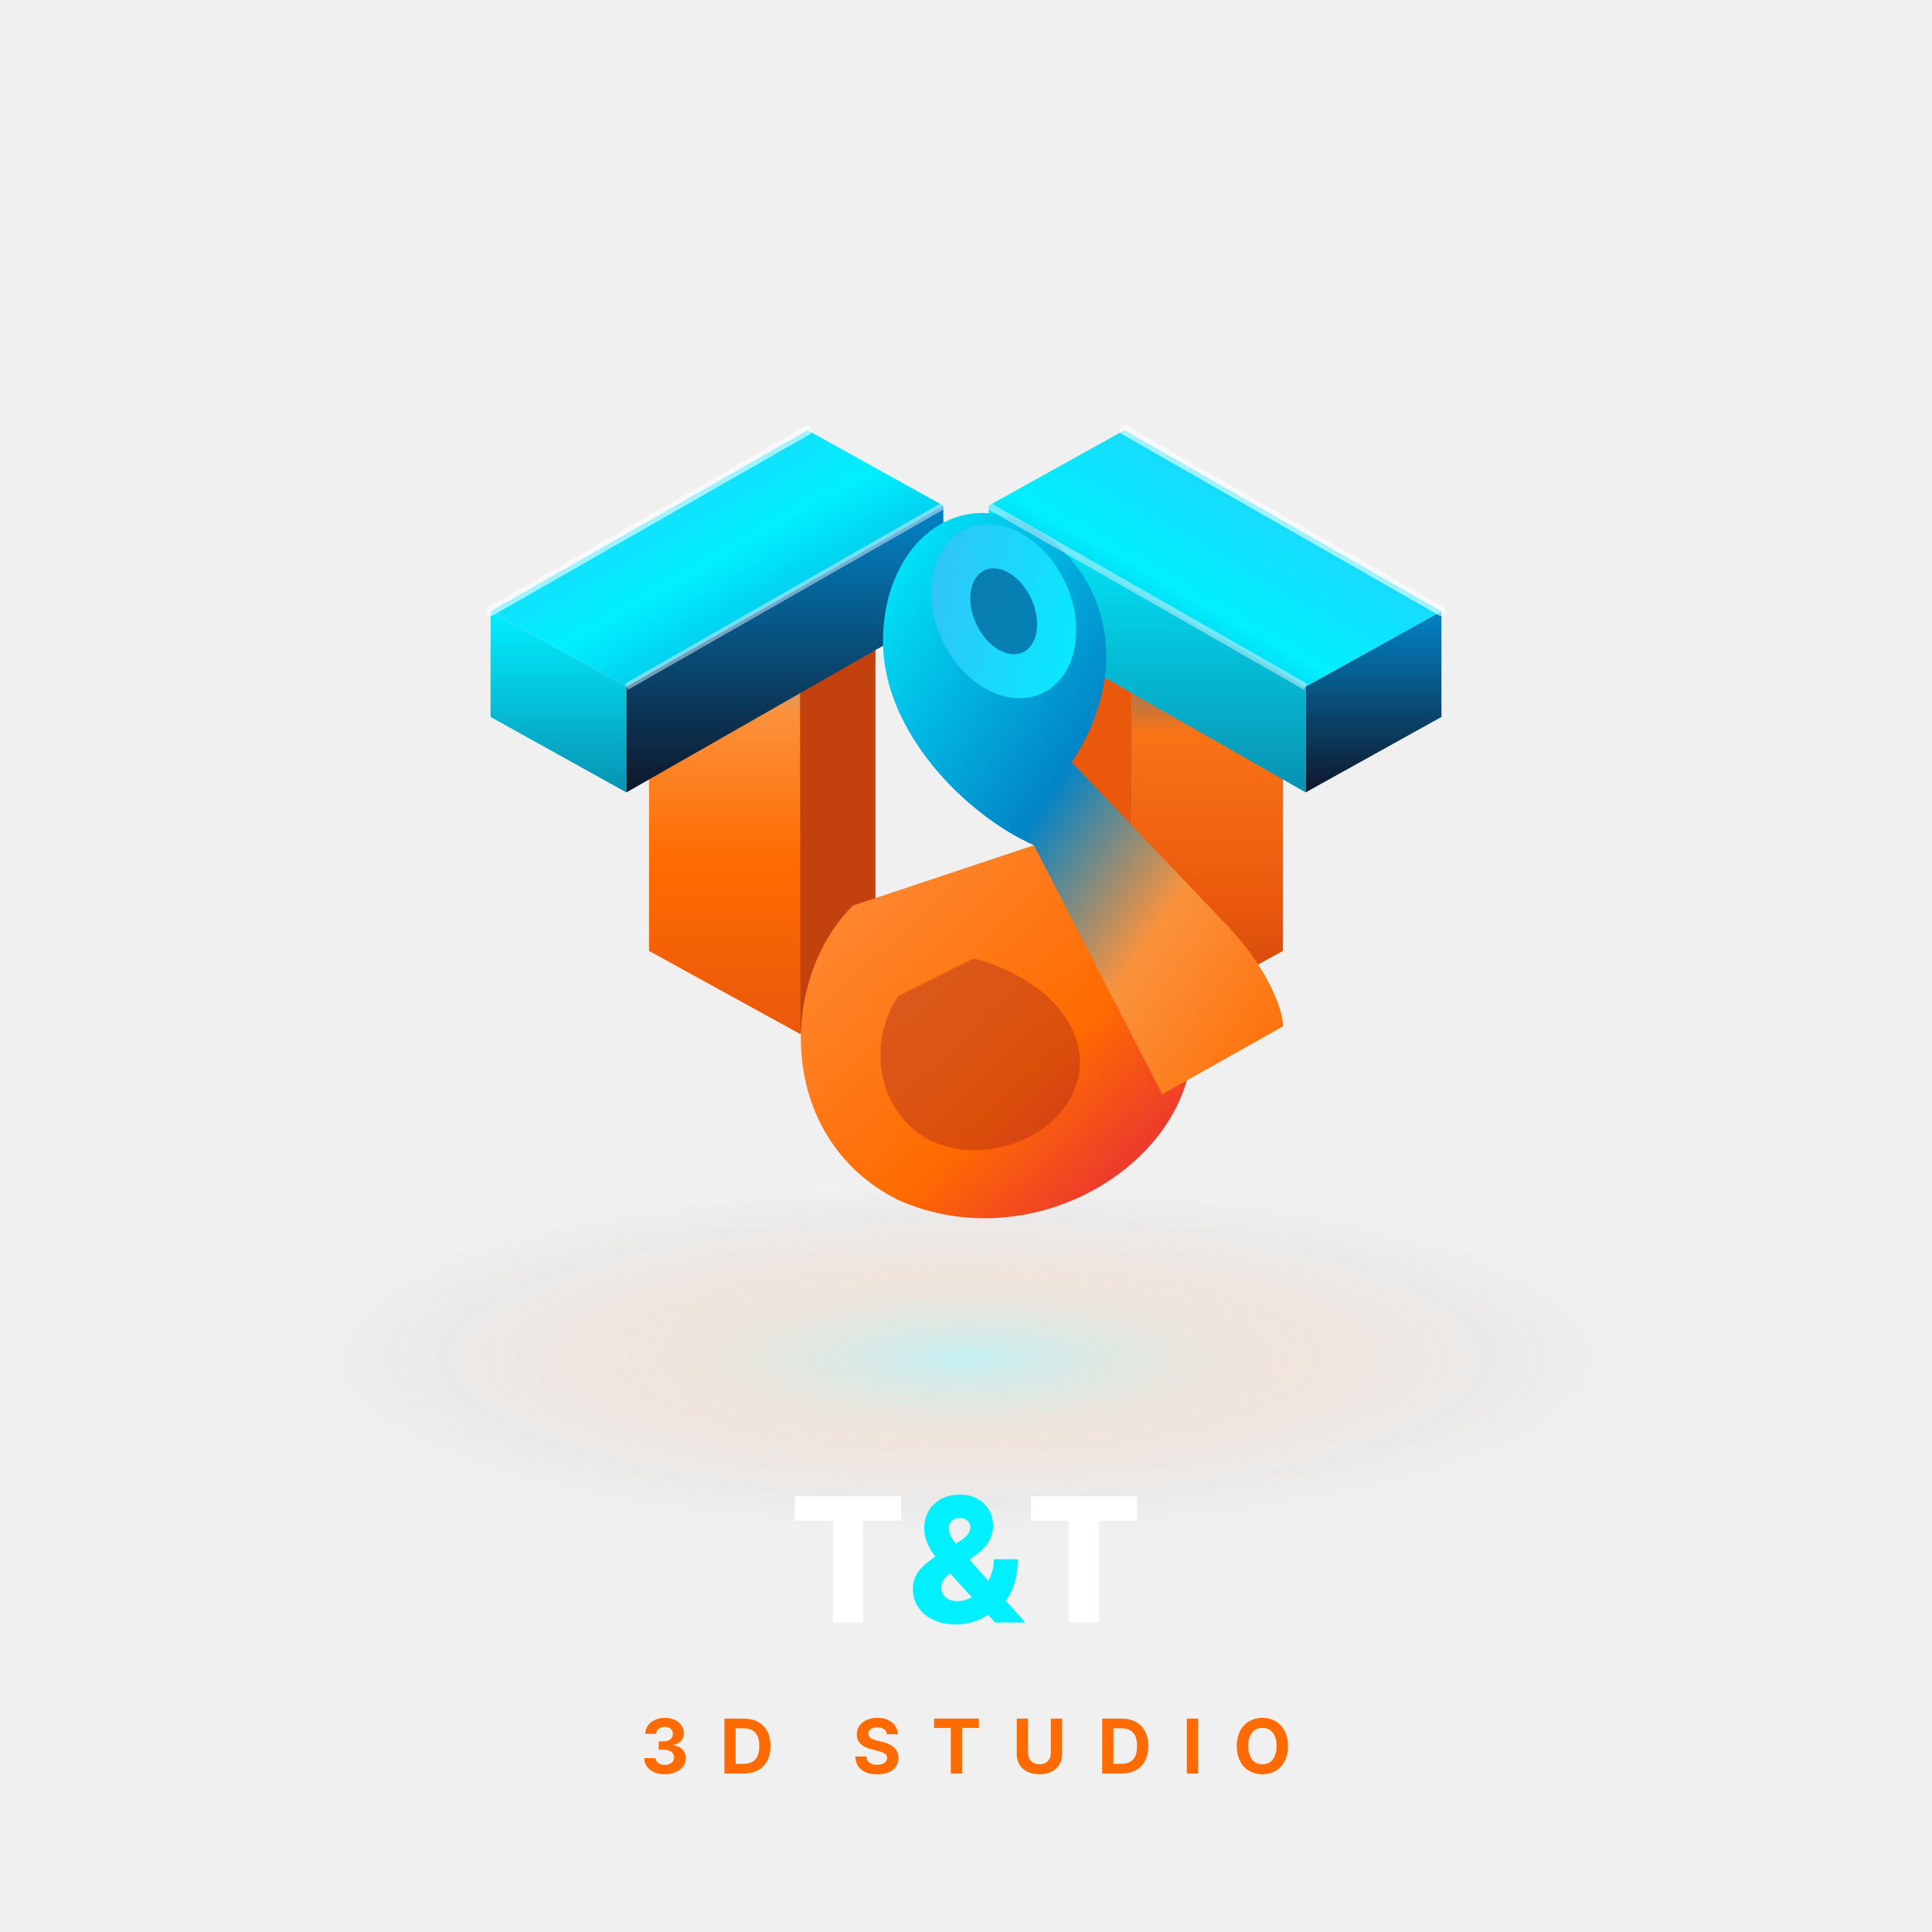
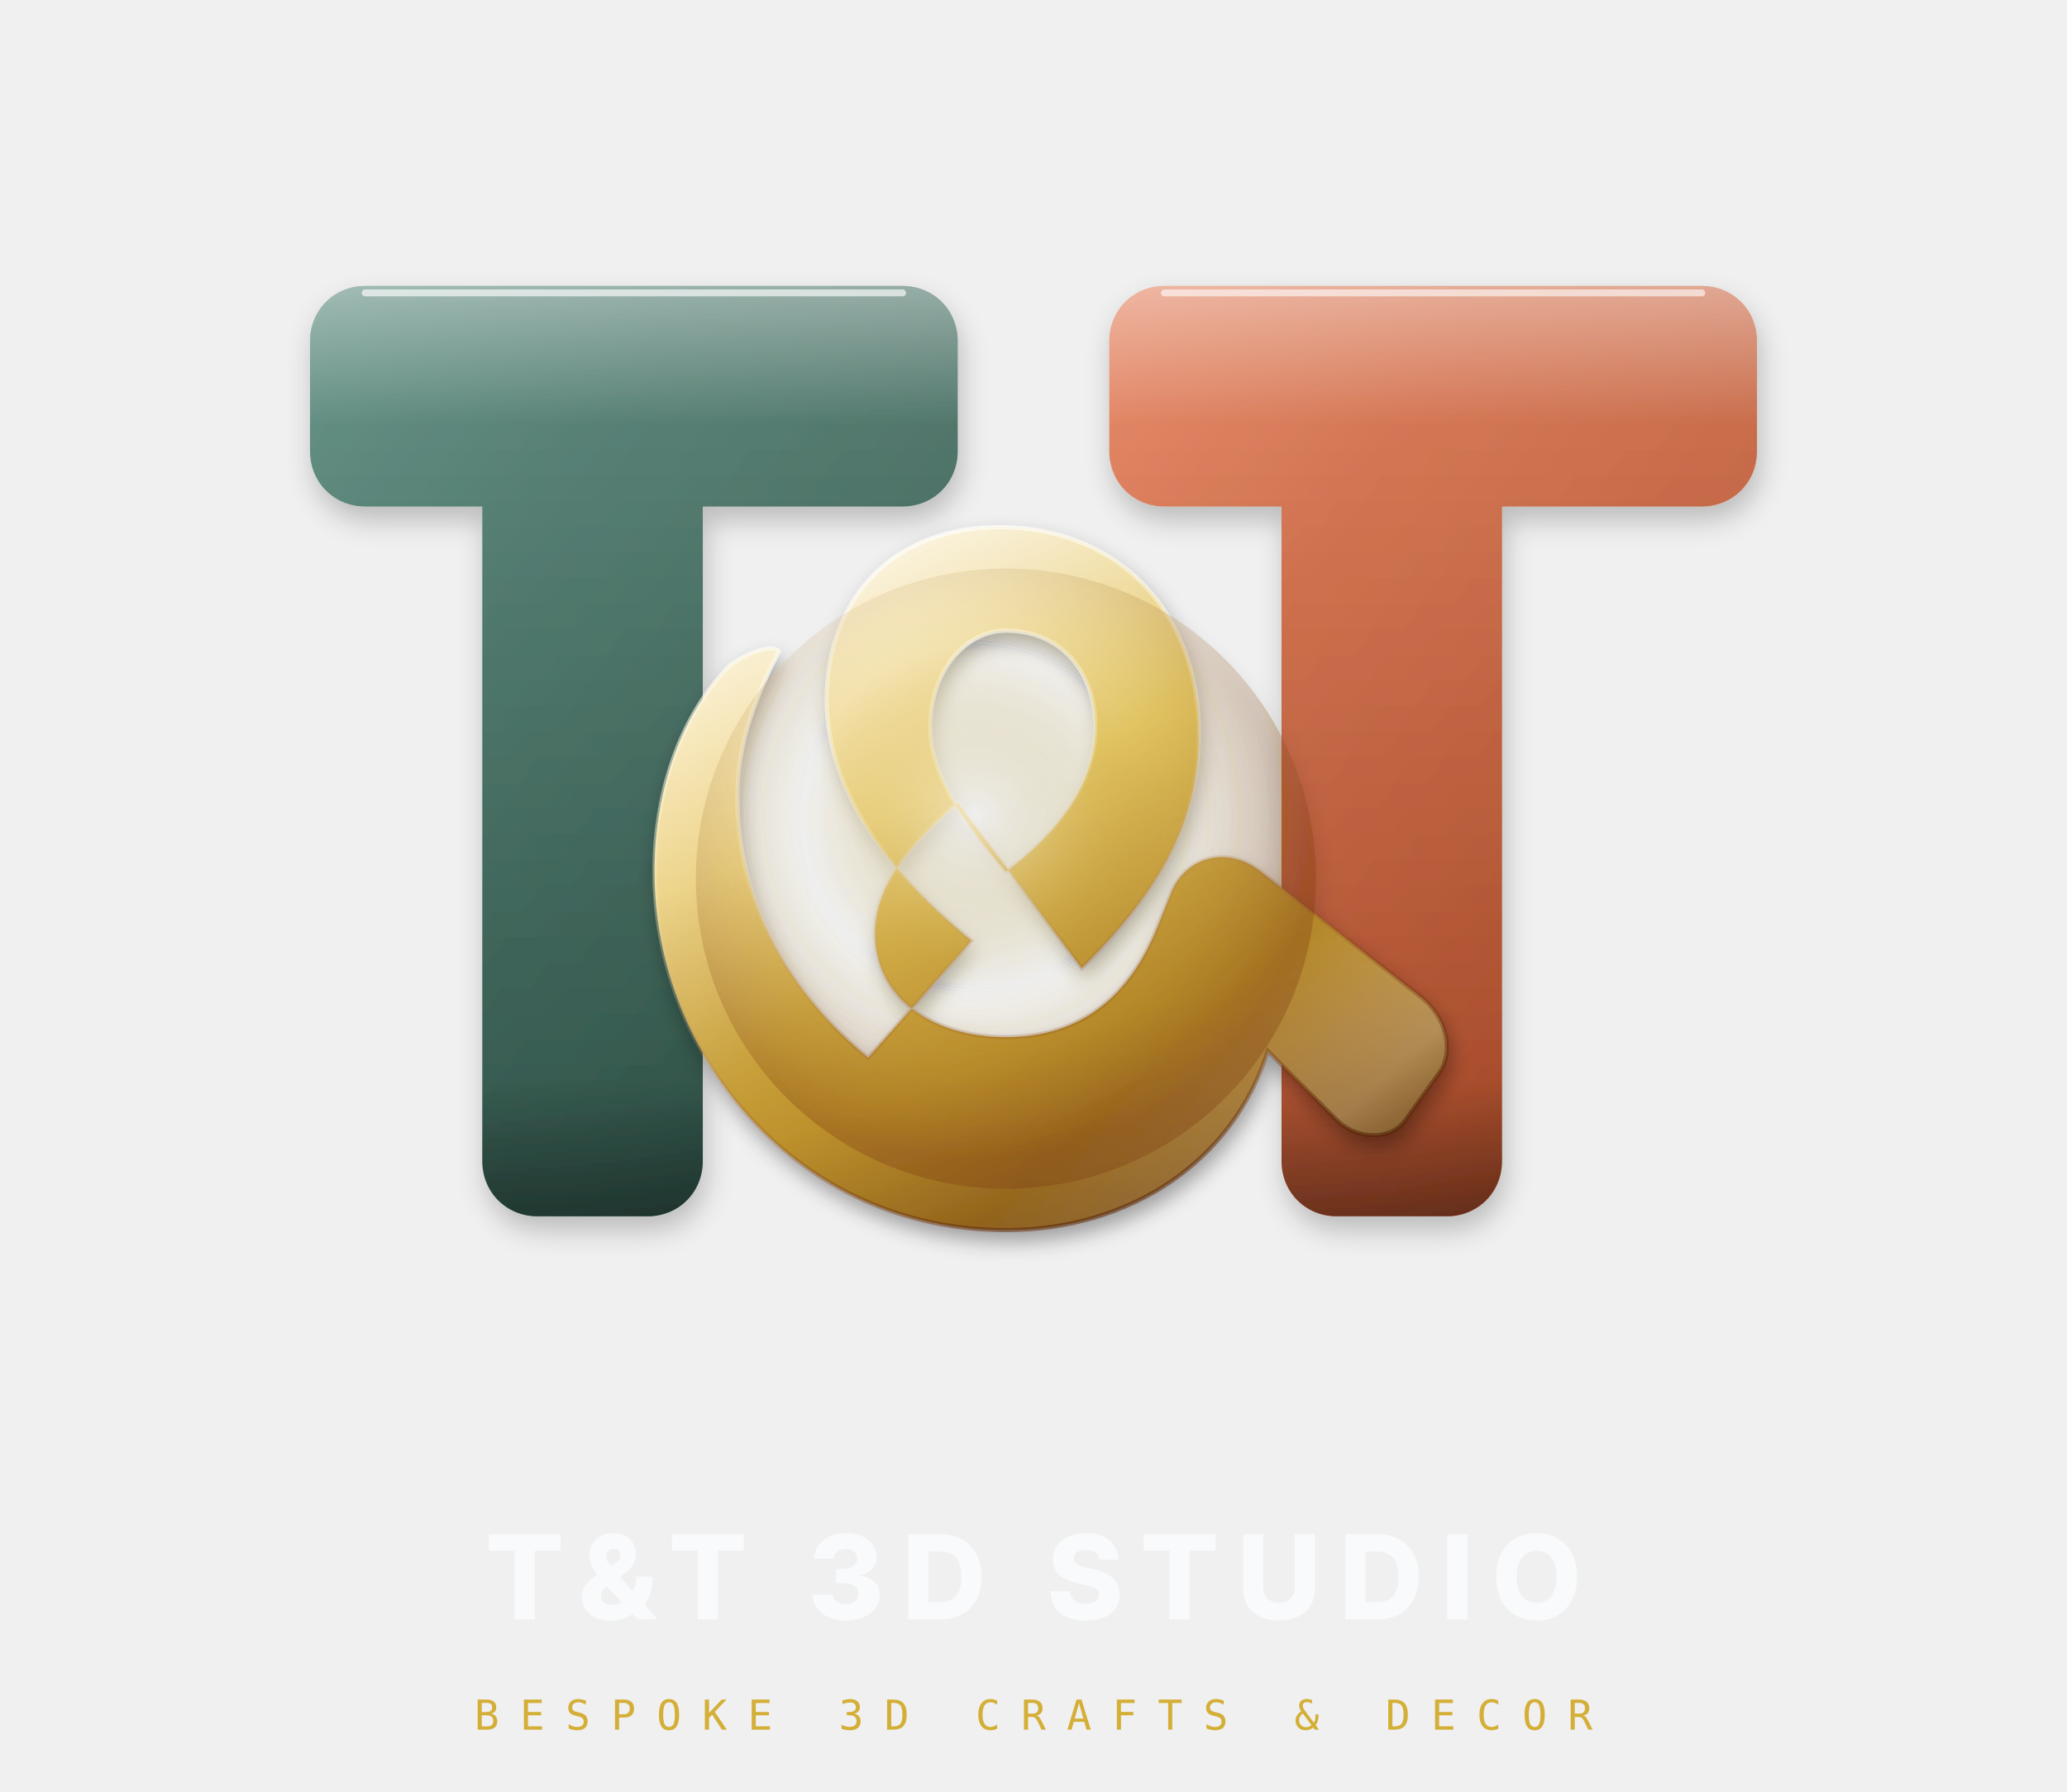
- <svg xmlns="http://www.w3.org/2000/svg" viewBox="0 0 512 512" width="100%" height="100%">
+ <svg xmlns="http://www.w3.org/2000/svg" viewBox="0 0 600 520" width="100%" height="100%">
  <defs>
-     <radialGradient id="ambientShadow" cx="50%" cy="50%" r="50%">
-       <stop offset="0%" stop-color="#00f0ff" stop-opacity="0.18" />
-       <stop offset="50%" stop-color="#ff6b00" stop-opacity="0.08" />
-       <stop offset="100%" stop-color="#000000" stop-opacity="0" />
+     <filter id="tactileShadow" x="-25%" y="-25%" width="150%" height="150%">
+       <feDropShadow dx="3" dy="12" stdDeviation="14" flood-color="#000000" flood-opacity="0.32" />
+       <feDropShadow dx="1" dy="4" stdDeviation="4" flood-color="#000000" flood-opacity="0.22" />
+     </filter>
+     <filter id="goldGlow" x="-30%" y="-30%" width="160%" height="160%">
+       <feDropShadow dx="2" dy="10" stdDeviation="12" flood-color="#b8860b" flood-opacity="0.28" />
+       <feDropShadow dx="1" dy="3" stdDeviation="3" flood-color="#000000" flood-opacity="0.35" />
+     </filter>
+     <linearGradient id="sageMatte" x1="0%" y1="0%" x2="100%" y2="100%">
+       <stop offset="0%" stop-color="#558679" />
+       <stop offset="30%" stop-color="#467366" />
+       <stop offset="70%" stop-color="#3b6256" />
+       <stop offset="100%" stop-color="#2c4d43" />
+     </linearGradient>
+     <linearGradient id="sageBevel" x1="0%" y1="0%" x2="0%" y2="100%">
+       <stop offset="0%" stop-color="#ffffff" stop-opacity="0.45" />
+       <stop offset="15%" stop-color="#ffffff" stop-opacity="0.1" />
+       <stop offset="85%" stop-color="#000000" stop-opacity="0.1" />
+       <stop offset="100%" stop-color="#000000" stop-opacity="0.45" />
+     </linearGradient>
+     <linearGradient id="terracottaMatte" x1="0%" y1="0%" x2="100%" y2="100%">
+       <stop offset="0%" stop-color="#e27d58" />
+       <stop offset="30%" stop-color="#d06842" />
+       <stop offset="70%" stop-color="#be5833" />
+       <stop offset="100%" stop-color="#9d4220" />
+     </linearGradient>
+     <linearGradient id="terracottaBevel" x1="0%" y1="0%" x2="0%" y2="100%">
+       <stop offset="0%" stop-color="#ffffff" stop-opacity="0.45" />
+       <stop offset="15%" stop-color="#ffffff" stop-opacity="0.1" />
+       <stop offset="85%" stop-color="#000000" stop-opacity="0.1" />
+       <stop offset="100%" stop-color="#000000" stop-opacity="0.45" />
+     </linearGradient>
+     <linearGradient id="champagneGold" x1="0%" y1="0%" x2="100%" y2="100%">
+       <stop offset="0%" stop-color="#fff8db" />
+       <stop offset="20%" stop-color="#ecd189" />
+       <stop offset="45%" stop-color="#d4af37" />
+       <stop offset="70%" stop-color="#c1992e" />
+       <stop offset="85%" stop-color="#ecd189" />
+       <stop offset="100%" stop-color="#9a7318" />
+     </linearGradient>
+     <linearGradient id="goldSpecular" x1="30%" y1="0%" x2="70%" y2="100%">
+       <stop offset="0%" stop-color="#ffffff" stop-opacity="0.75" />
+       <stop offset="35%" stop-color="#fef3c7" stop-opacity="0.3" />
+       <stop offset="70%" stop-color="#78350f" stop-opacity="0.2" />
+       <stop offset="100%" stop-color="#451a03" stop-opacity="0.6" />
+     </linearGradient>
+     <radialGradient id="goldRadialSheen" cx="45%" cy="40%" r="55%">
+       <stop offset="0%" stop-color="#ffffff" stop-opacity="0.5" />
+       <stop offset="50%" stop-color="#d4af37" stop-opacity="0" />
+       <stop offset="100%" stop-color="#78350f" stop-opacity="0.3" />
    </radialGradient>
-     <linearGradient id="cyanTopLeft" x1="0%" y1="0%" x2="100%" y2="100%">
-       <stop offset="0%" stop-color="#38bdf8" />
-       <stop offset="50%" stop-color="#00f0ff" />
-       <stop offset="100%" stop-color="#0284c7" />
-     </linearGradient>
-     <linearGradient id="cyanTopRight" x1="100%" y1="0%" x2="0%" y2="100%">
-       <stop offset="0%" stop-color="#38bdf8" />
-       <stop offset="60%" stop-color="#00f0ff" />
-       <stop offset="100%" stop-color="#0369a1" />
-     </linearGradient>
-     <linearGradient id="cyanSideLeft" x1="0%" y1="0%" x2="0%" y2="100%">
-       <stop offset="0%" stop-color="#00f0ff" />
-       <stop offset="100%" stop-color="#0891b2" />
-     </linearGradient>
-     <linearGradient id="cyanSideRight" x1="0%" y1="0%" x2="0%" y2="100%">
-       <stop offset="0%" stop-color="#0284c7" />
-       <stop offset="100%" stop-color="#0f172a" />
-     </linearGradient>
-     <linearGradient id="sunsetStemLeft" x1="0%" y1="0%" x2="0%" y2="100%">
-       <stop offset="0%" stop-color="#38bdf8" />
-       <stop offset="25%" stop-color="#fb923c" />
-       <stop offset="60%" stop-color="#ff6b00" />
-       <stop offset="100%" stop-color="#ea580c" />
-     </linearGradient>
-     <linearGradient id="sunsetStemRight" x1="0%" y1="0%" x2="0%" y2="100%">
-       <stop offset="0%" stop-color="#0284c7" />
-       <stop offset="30%" stop-color="#f97316" />
-       <stop offset="70%" stop-color="#ea580c" />
-       <stop offset="100%" stop-color="#c2410c" />
-     </linearGradient>
-     <linearGradient id="ampersandTop" x1="0%" y1="0%" x2="100%" y2="100%">
-       <stop offset="0%" stop-color="#38bdf8" />
-       <stop offset="100%" stop-color="#00f0ff" />
-     </linearGradient>
-     <linearGradient id="ampersandBody" x1="0%" y1="0%" x2="100%" y2="100%">
-       <stop offset="0%" stop-color="#00f0ff" />
-       <stop offset="45%" stop-color="#0284c7" />
-       <stop offset="70%" stop-color="#fb923c" />
-       <stop offset="100%" stop-color="#ff6b00" />
-     </linearGradient>
-     <linearGradient id="ampersandBottom" x1="0%" y1="0%" x2="100%" y2="100%">
-       <stop offset="0%" stop-color="#ff8f3d" />
-       <stop offset="60%" stop-color="#ff6b00" />
-       <stop offset="100%" stop-color="#e11d48" />
-     </linearGradient>
-     <filter id="softGlow" x="-20%" y="-20%" width="140%" height="140%">
-       <feGaussianBlur stdDeviation="8" result="blur" />
-       <feComposite in="SourceGraphic" in2="blur" operator="over" />
-     </filter>
  </defs>
-   <ellipse cx="256" cy="360" rx="170" ry="46" fill="url(#ambientShadow)" />
-   <g id="isometric-monogram" transform="translate(0, -10)">
-     <g id="left-t-stem">
-       <path d="M 172 170 L 212 192 L 212 284 L 172 262 Z" fill="url(#sunsetStemLeft)" />
-       <path d="M 212 192 L 232 180 L 232 272 L 212 284 Z" fill="#c2410c" />
+   <g id="brand-monogram" transform="translate(0, 15)">
+     <g id="left-t" filter="url(#tactileShadow)">
+       <path d="M 90 84                 C 90 75 97 68 106 68                 L 262 68                 C 271 68 278 75 278 84                 L 278 116                 C 278 125 271 132 262 132                 L 204 132                 L 204 322                 C 204 331 197 338 188 338                 L 156 338                 C 147 338 140 331 140 322                 L 140 132                 L 106 132                 C 97 132 90 125 90 116                 Z" fill="url(#sageMatte)" />
+       <path d="M 90 84                 C 90 75 97 68 106 68                 L 262 68                 C 271 68 278 75 278 84                 L 278 116                 C 278 125 271 132 262 132                 L 204 132                 L 204 322                 C 204 331 197 338 188 338                 L 156 338                 C 147 338 140 331 140 322                 L 140 132                 L 106 132                 C 97 132 90 125 90 116                 Z" fill="url(#sageBevel)" />
+       <line x1="106" y1="70" x2="262" y2="70" stroke="#ffffff" stroke-width="2" stroke-linecap="round" opacity="0.65" />
    </g>
-     <g id="right-t-stem">
-       <path d="M 280 180 L 300 192 L 300 284 L 280 272 Z" fill="#ea580c" />
-       <path d="M 300 192 L 340 170 L 340 262 L 300 284 Z" fill="url(#sunsetStemRight)" />
+     <g id="right-t" filter="url(#tactileShadow)">
+       <path d="M 322 84                 C 322 75 329 68 338 68                 L 494 68                 C 503 68 510 75 510 84                 L 510 116                 C 510 125 503 132 494 132                 L 436 132                 L 436 322                 C 436 331 429 338 420 338                 L 388 338                 C 379 338 372 331 372 322                 L 372 132                 L 338 132                 C 329 132 322 125 322 116                 Z" fill="url(#terracottaMatte)" />
+       <path d="M 322 84                 C 322 75 329 68 338 68                 L 494 68                 C 503 68 510 75 510 84                 L 510 116                 C 510 125 503 132 494 132                 L 436 132                 L 436 322                 C 436 331 429 338 420 338                 L 388 338                 C 379 338 372 331 372 322                 L 372 132                 L 338 132                 C 329 132 322 125 322 116                 Z" fill="url(#terracottaBevel)" />
+       <line x1="338" y1="70" x2="494" y2="70" stroke="#ffffff" stroke-width="2" stroke-linecap="round" opacity="0.6" />
    </g>
-     <g id="left-t-crossbar">
-       <polygon points="130,172 214,124 250,144 166,192" fill="url(#cyanTopLeft)" />
-       <polygon points="130,172 166,192 166,220 130,200" fill="url(#cyanSideLeft)" />
-       <polygon points="166,192 250,144 250,172 166,220" fill="url(#cyanSideRight)" />
+     <g id="center-ampersand" filter="url(#goldGlow)">
+       <path d="M 314 266                 C 334 246 348 226 348 198                 C 348 162 324 138 290 138                 C 260 138 240 158 240 188                 C 240 216 260 240 282 258                 L 252 292                 C 230 274 214 248 214 216                 C 214 200 220 186 226 174                 C 224 172 218 174 212 178                 C 198 192 190 214 190 238                 C 190 292 232 342 292 342                 C 328 342 358 322 368 290                 L 388 310                 C 394 316 404 316 408 310                 L 418 296                 C 422 290 420 280 412 274                 L 366 238                 C 356 230 344 234 340 244                 L 336 254                 C 328 274 314 286 292 286                 C 270 286 254 274 254 256                 C 254 242 264 230 278 218                 Z                 M 292 168                 C 308 168 318 180 318 196                 C 318 212 308 226 292 238                 C 280 224 270 210 270 196                 C 270 180 280 168 292 168                 Z" fill="url(#champagneGold)" />
+       <path d="M 314 266                 C 334 246 348 226 348 198                 C 348 162 324 138 290 138                 C 260 138 240 158 240 188                 C 240 216 260 240 282 258                 L 252 292                 C 230 274 214 248 214 216                 C 214 200 220 186 226 174                 C 224 172 218 174 212 178                 C 198 192 190 214 190 238                 C 190 292 232 342 292 342                 C 328 342 358 322 368 290                 L 388 310                 C 394 316 404 316 408 310                 L 418 296                 C 422 290 420 280 412 274                 L 366 238                 C 356 230 344 234 340 244                 L 336 254                 C 328 274 314 286 292 286                 C 270 286 254 274 254 256                 C 254 242 264 230 278 218                 Z                 M 292 168                 C 308 168 318 180 318 196                 C 318 212 308 226 292 238                 C 280 224 270 210 270 196                 C 270 180 280 168 292 168                 Z" fill="url(#goldSpecular)" stroke="url(#goldSpecular)" stroke-width="1.2" />
+       <circle cx="292" cy="240" r="90" fill="url(#goldRadialSheen)" pointer-events="none" />
    </g>
-     <g id="right-t-crossbar">
-       <polygon points="262,144 298,124 382,172 346,192" fill="url(#cyanTopRight)" />
-       <polygon points="346,192 382,172 382,200 346,220" fill="url(#cyanSideRight)" />
-       <polygon points="262,144 346,192 346,220 262,172" fill="url(#cyanSideLeft)" />
-     </g>
-     <g id="ampersand-interlock">
-       <path d="M 226 250 C 206 270 206 312 238 328 C 274 344 316 318 316 286 C 316 262 296 244 274 234 Z" fill="url(#ampersandBottom)" />
-       <path d="M 238 274 C 230 286 232 304 246 312 C 262 320 284 310 286 294 C 288 280 274 268 258 264 Z" fill="#991b1b" opacity="0.35" />
-       <path d="M 274 234 C 256 226 234 204 234 180 C 234 154 254 138 274 150 C 294 162 300 188 284 212 L 324 254 C 334 264 340 276 340 282 L 308 300 L 274 234 Z" fill="url(#ampersandBody)" />
-       <ellipse cx="266" cy="172" rx="18" ry="24" transform="rotate(-25 266 172)" fill="url(#ampersandTop)" />
-       <ellipse cx="266" cy="172" rx="8" ry="12" transform="rotate(-25 266 172)" fill="#0369a1" opacity="0.8" />
-     </g>
-     <line x1="130" y1="172" x2="214" y2="124" stroke="#ffffff" stroke-width="2.5" stroke-linecap="round" opacity="0.6" />
-     <line x1="298" y1="124" x2="382" y2="172" stroke="#ffffff" stroke-width="2.5" stroke-linecap="round" opacity="0.6" />
-     <line x1="166" y1="192" x2="250" y2="144" stroke="#e0f2fe" stroke-width="1.8" opacity="0.5" />
-     <line x1="262" y1="144" x2="346" y2="192" stroke="#e0f2fe" stroke-width="1.8" opacity="0.5" />
  </g>
-   <g id="brand-typography" transform="translate(0, 10)">
-     <text x="256" y="420" text-anchor="middle" font-family="'Plus Jakarta Sans', 'Space Grotesk', -apple-system, sans-serif" font-weight="800" font-size="46" letter-spacing="2" fill="#ffffff">
-       T<tspan fill="#00f0ff">&amp;</tspan>T
+   <g id="brand-typography" transform="translate(0, 30)">
+     <text x="300" y="440" text-anchor="middle" font-family="'Plus Jakarta Sans', 'Inter', -apple-system, sans-serif" font-weight="800" font-size="34" letter-spacing="5" fill="#f8fafc">
+       T&amp;T 3D STUDIO
    </text>
-     <text x="256" y="460" text-anchor="middle" font-family="'Plus Jakarta Sans', 'Space Grotesk', -apple-system, sans-serif" font-weight="700" font-size="20" letter-spacing="8" fill="#ff6b00">
-       3D STUDIO
+     <text x="300" y="472" text-anchor="middle" font-family="'JetBrains Mono', monospace" font-weight="500" font-size="12" letter-spacing="6" fill="#d4af37">
+       BESPOKE 3D CRAFTS &amp; DECOR
    </text>
  </g>
</svg>
